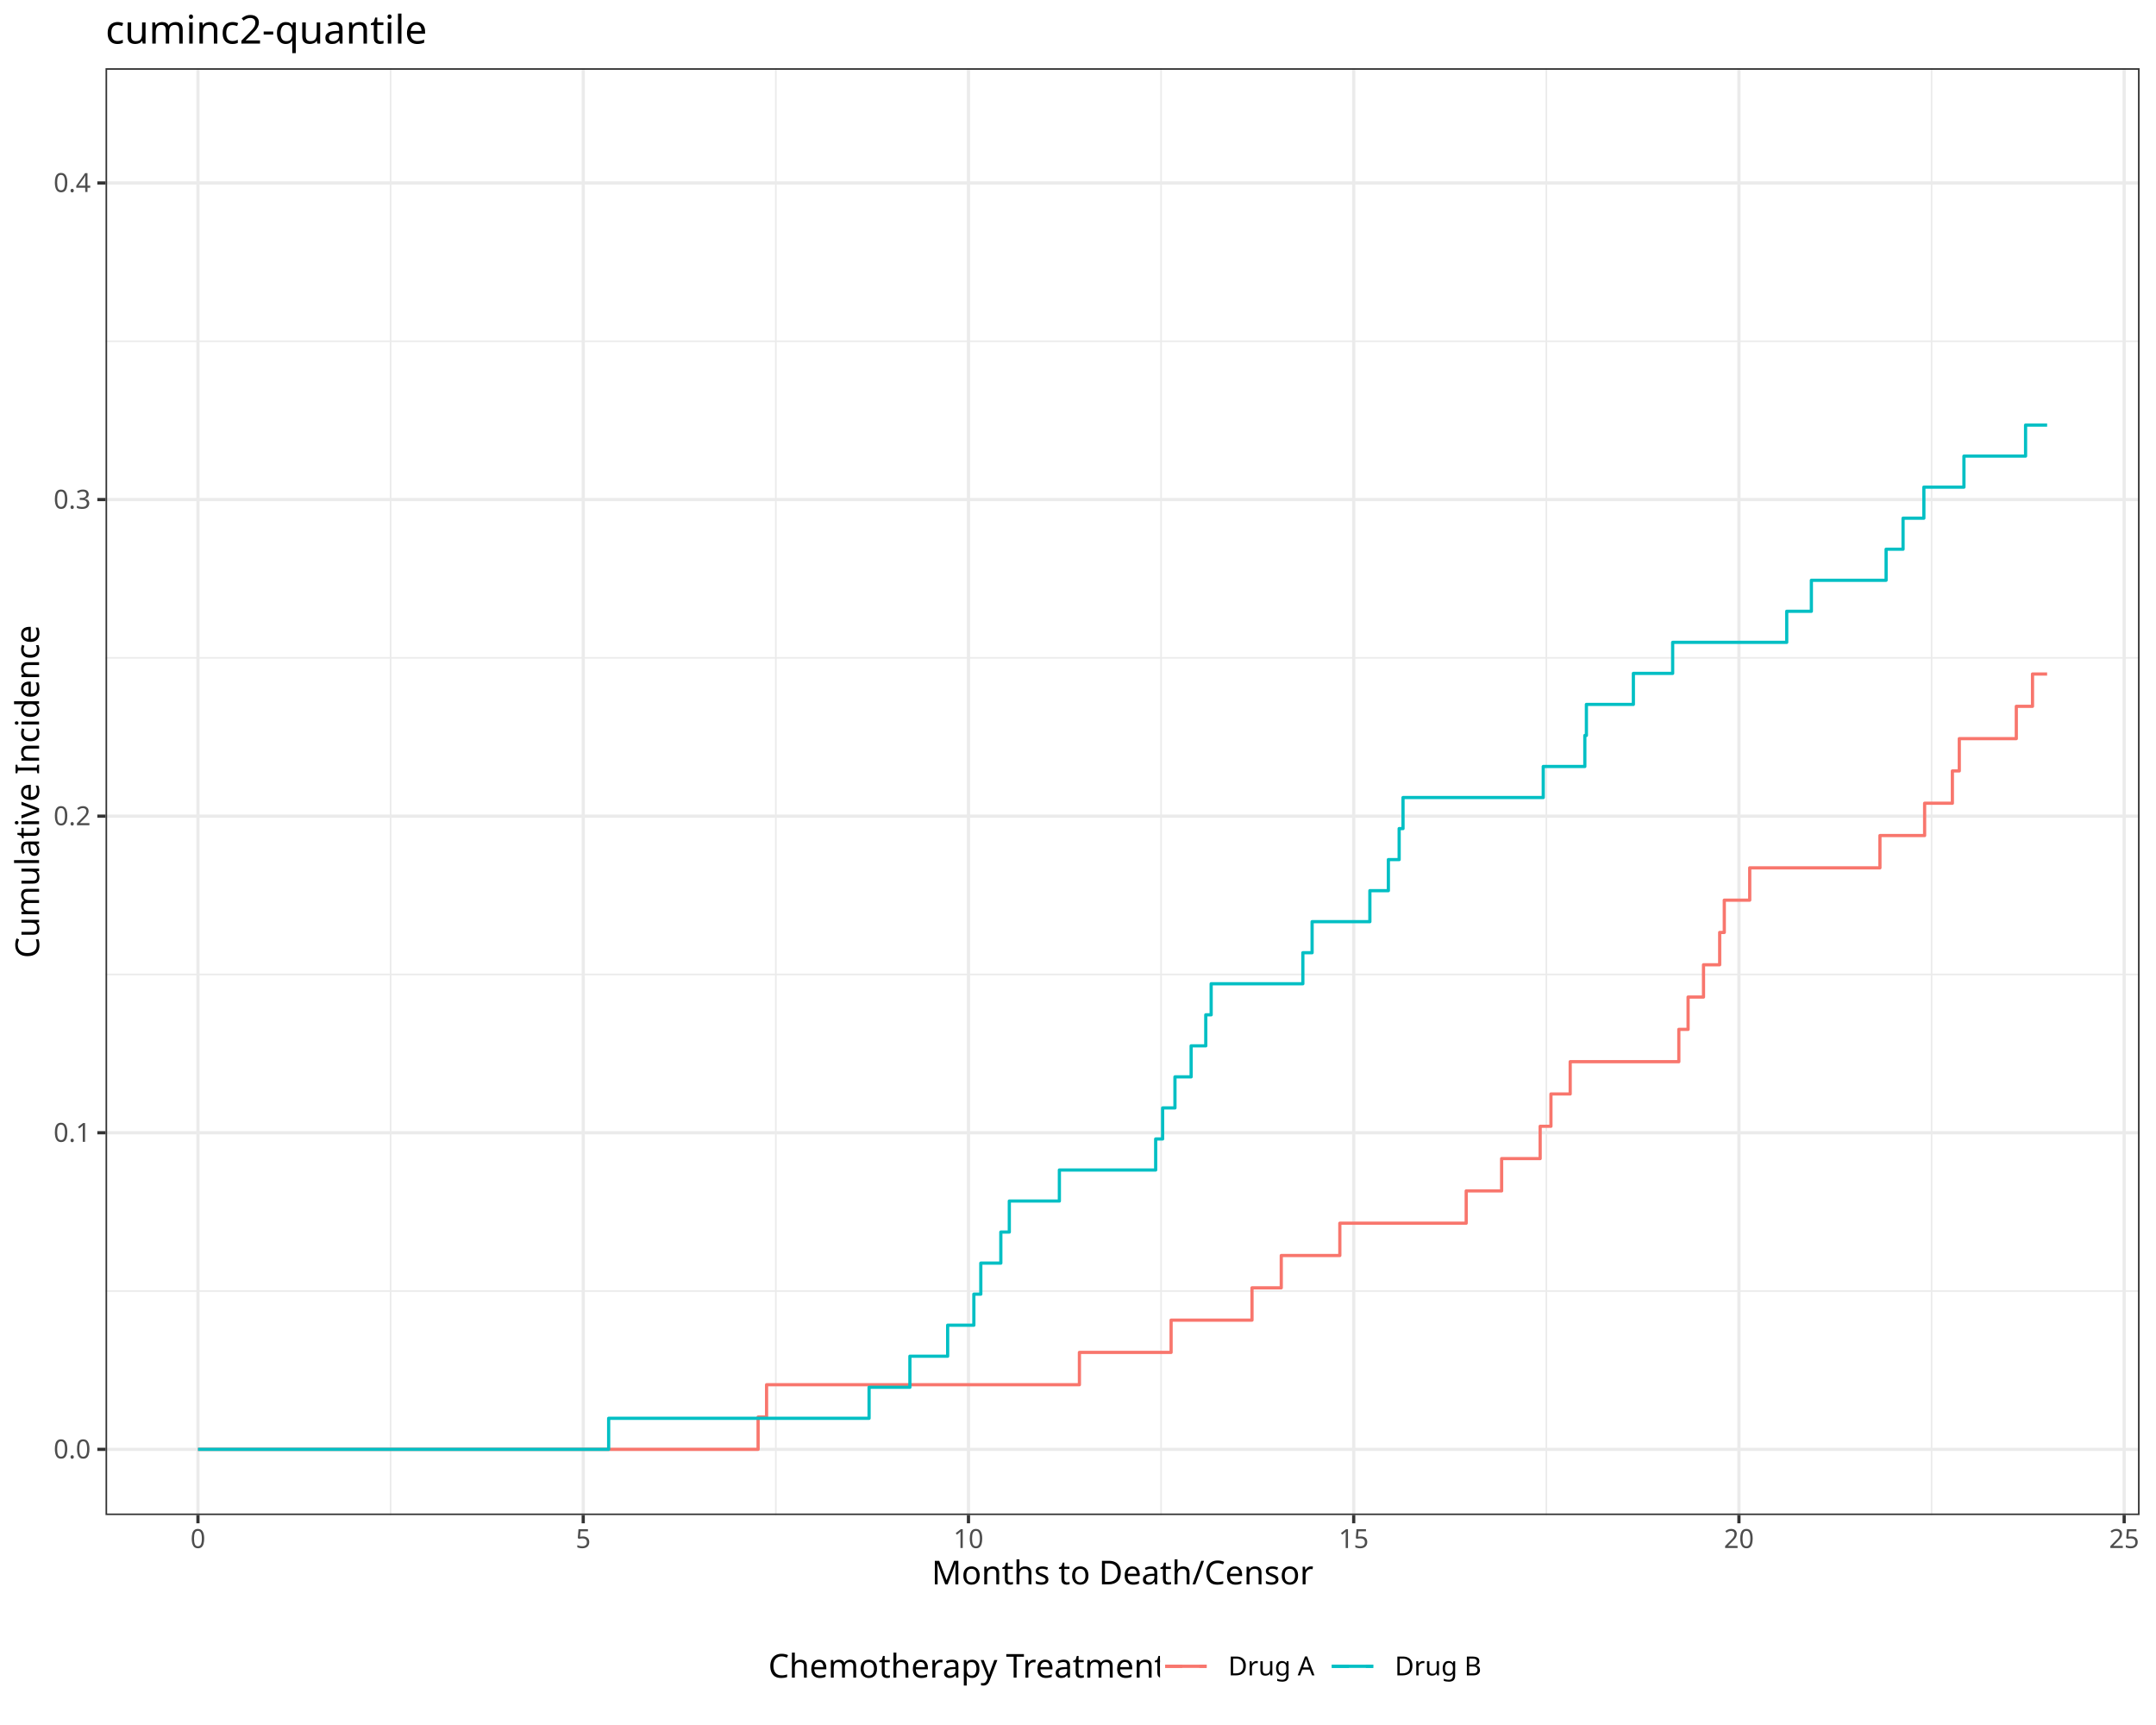
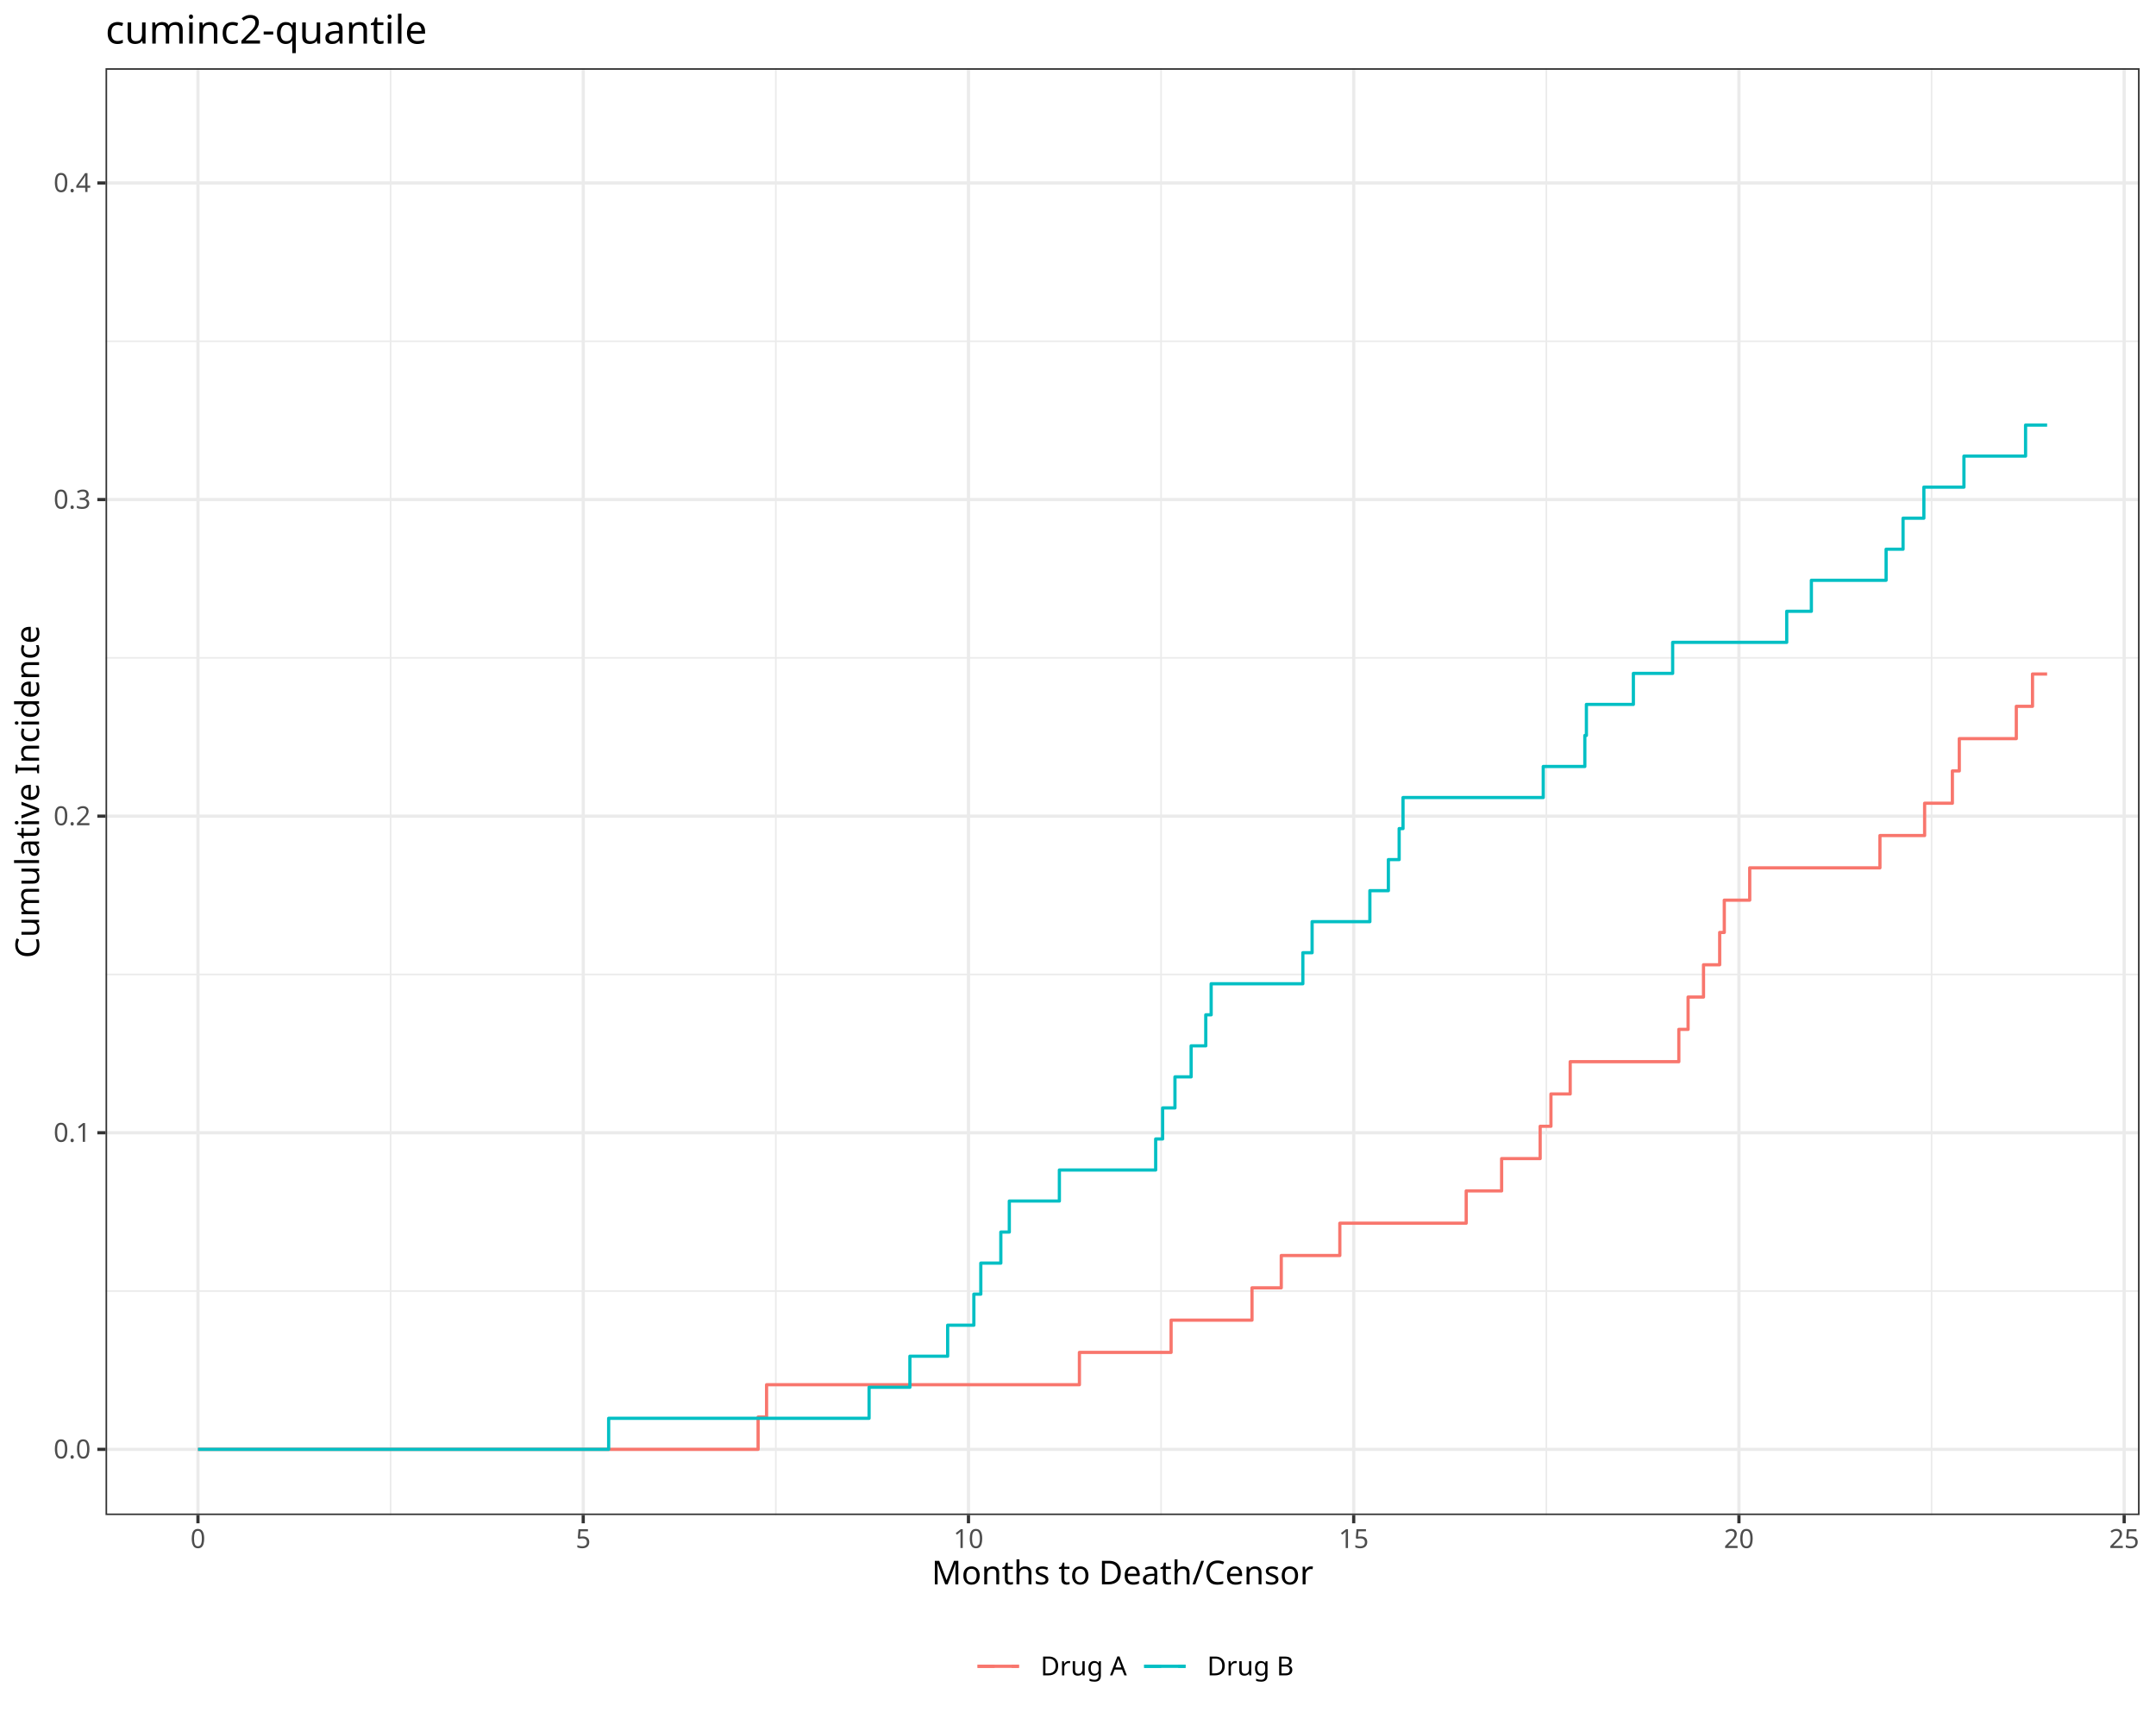
<svg xmlns="http://www.w3.org/2000/svg" class="svglite" data-engine-version="2.0" width="720.00pt" height="576.00pt" viewBox="0 0 720.00 576.00">
  <defs>
    <style type="text/css">
    .svglite line, .svglite polyline, .svglite polygon, .svglite path, .svglite rect, .svglite circle {
      fill: none;
      stroke: #000000;
      stroke-linecap: round;
      stroke-linejoin: round;
      stroke-miterlimit: 10.00;
    }
  </style>
  </defs>
  <rect width="100%" height="100%" style="stroke: none; fill: #FFFFFF;" />
  <defs>
    <clipPath id="cpMC4wMHw3MjAuMDB8MC4wMHw1NzYuMDA=">
      <rect x="0.00" y="0.00" width="720.00" height="576.00" />
    </clipPath>
  </defs>
  <g clip-path="url(#cpMC4wMHw3MjAuMDB8MC4wMHw1NzYuMDA=)">
    <rect x="0.00" y="0.00" width="720.00" height="576.00" style="stroke-width: 1.07; stroke: #FFFFFF; fill: #FFFFFF;" />
  </g>
  <defs>
    <clipPath id="cpMzUuMjR8NzE0LjUyfDIyLjc4fDUwNS45MQ==">
      <rect x="35.24" y="22.78" width="679.28" height="483.13" />
    </clipPath>
  </defs>
  <g clip-path="url(#cpMzUuMjR8NzE0LjUyfDIyLjc4fDUwNS45MQ==)">
    <rect x="35.24" y="22.78" width="679.28" height="483.13" style="stroke-width: 1.07; stroke: none; fill: #FFFFFF;" />
    <polyline points="35.24,431.10 714.52,431.10 " style="stroke-width: 0.53; stroke: #EBEBEB; stroke-linecap: butt;" />
    <polyline points="35.24,325.38 714.52,325.38 " style="stroke-width: 0.53; stroke: #EBEBEB; stroke-linecap: butt;" />
    <polyline points="35.24,219.67 714.52,219.67 " style="stroke-width: 0.53; stroke: #EBEBEB; stroke-linecap: butt;" />
    <polyline points="35.24,113.95 714.52,113.95 " style="stroke-width: 0.53; stroke: #EBEBEB; stroke-linecap: butt;" />
    <polyline points="130.44,505.91 130.44,22.78 " style="stroke-width: 0.53; stroke: #EBEBEB; stroke-linecap: butt;" />
    <polyline points="259.09,505.91 259.09,22.78 " style="stroke-width: 0.53; stroke: #EBEBEB; stroke-linecap: butt;" />
    <polyline points="387.74,505.91 387.74,22.78 " style="stroke-width: 0.53; stroke: #EBEBEB; stroke-linecap: butt;" />
    <polyline points="516.40,505.91 516.40,22.78 " style="stroke-width: 0.53; stroke: #EBEBEB; stroke-linecap: butt;" />
    <polyline points="645.05,505.91 645.05,22.78 " style="stroke-width: 0.53; stroke: #EBEBEB; stroke-linecap: butt;" />
    <polyline points="35.24,483.95 714.52,483.95 " style="stroke-width: 1.07; stroke: #EBEBEB; stroke-linecap: butt;" />
    <polyline points="35.24,378.24 714.52,378.24 " style="stroke-width: 1.07; stroke: #EBEBEB; stroke-linecap: butt;" />
    <polyline points="35.24,272.52 714.52,272.52 " style="stroke-width: 1.07; stroke: #EBEBEB; stroke-linecap: butt;" />
    <polyline points="35.24,166.81 714.52,166.81 " style="stroke-width: 1.07; stroke: #EBEBEB; stroke-linecap: butt;" />
    <polyline points="35.24,61.10 714.52,61.10 " style="stroke-width: 1.07; stroke: #EBEBEB; stroke-linecap: butt;" />
    <polyline points="66.11,505.91 66.11,22.78 " style="stroke-width: 1.07; stroke: #EBEBEB; stroke-linecap: butt;" />
    <polyline points="194.77,505.91 194.77,22.78 " style="stroke-width: 1.07; stroke: #EBEBEB; stroke-linecap: butt;" />
    <polyline points="323.42,505.91 323.42,22.78 " style="stroke-width: 1.07; stroke: #EBEBEB; stroke-linecap: butt;" />
    <polyline points="452.07,505.91 452.07,22.78 " style="stroke-width: 1.07; stroke: #EBEBEB; stroke-linecap: butt;" />
    <polyline points="580.72,505.91 580.72,22.78 " style="stroke-width: 1.07; stroke: #EBEBEB; stroke-linecap: butt;" />
    <polyline points="709.37,505.91 709.37,22.78 " style="stroke-width: 1.07; stroke: #EBEBEB; stroke-linecap: butt;" />
    <polyline points="66.11,483.95 156.94,483.95 156.94,483.95 253.17,483.95 253.17,473.17 256.00,473.17 256.00,462.38 281.48,462.38 281.48,462.38 326.51,462.38 326.51,462.38 331.91,462.38 331.91,462.38 336.54,462.38 336.54,462.38 360.47,462.38 360.47,451.59 368.70,451.59 368.70,451.59 377.45,451.59 377.45,451.59 388.52,451.59 388.52,451.59 391.09,451.59 391.09,440.81 418.11,440.81 418.11,430.02 427.88,430.02 427.88,419.23 447.44,419.23 447.44,408.44 466.22,408.44 466.22,408.44 468.80,408.44 468.80,408.44 479.60,408.44 479.60,408.44 481.92,408.44 481.92,408.44 488.87,408.44 488.87,408.44 489.12,408.44 489.12,408.44 489.64,408.44 489.64,397.66 501.47,397.66 501.47,386.87 514.34,386.87 514.34,376.08 514.60,376.08 514.60,376.08 517.94,376.08 517.94,365.29 520.00,365.29 520.00,365.29 524.37,365.29 524.37,354.51 536.72,354.51 536.72,354.51 538.78,354.51 538.78,354.51 540.33,354.51 540.33,354.51 560.65,354.51 560.65,343.72 563.74,343.72 563.74,332.93 568.89,332.93 568.89,322.15 574.29,322.15 574.29,311.36 575.83,311.36 575.83,300.57 584.32,300.57 584.32,289.78 601.56,289.78 601.56,289.78 603.88,289.78 603.88,289.78 611.34,289.78 611.34,289.78 614.94,289.78 614.94,289.78 621.89,289.78 621.89,289.78 627.81,289.78 627.81,279.00 642.73,279.00 642.73,268.21 652.00,268.21 652.00,257.42 654.31,257.42 654.31,246.64 668.46,246.64 668.46,246.64 673.35,246.64 673.35,235.85 678.76,235.85 678.76,225.06 680.81,225.06 680.81,225.06 683.64,225.06 683.64,225.06 " style="stroke-width: 1.07; stroke: #F8766D; stroke-linecap: butt;" />
    <polyline points="66.11,483.95 203.26,483.95 203.26,473.59 228.73,473.59 228.73,473.59 290.23,473.59 290.23,463.23 303.86,463.23 303.86,452.86 316.47,452.86 316.47,442.50 321.36,442.50 321.36,442.50 322.65,442.50 322.65,442.50 323.93,442.50 323.93,442.50 325.22,442.50 325.22,432.13 327.54,432.13 327.54,421.77 334.23,421.77 334.23,411.40 337.06,411.40 337.06,401.04 337.57,401.04 337.57,401.04 353.78,401.04 353.78,390.68 379.77,390.68 379.77,390.68 380.28,390.68 380.28,390.68 385.94,390.68 385.94,380.31 388.26,380.31 388.26,369.95 392.38,369.95 392.38,359.58 397.78,359.58 397.78,349.22 400.61,349.22 400.61,349.22 402.67,349.22 402.67,338.86 404.47,338.86 404.47,328.49 435.09,328.49 435.09,318.13 438.18,318.13 438.18,307.76 440.23,307.76 440.23,307.76 443.06,307.76 443.06,307.76 454.64,307.76 454.64,307.76 457.47,307.76 457.47,297.40 463.65,297.40 463.65,287.03 467.25,287.03 467.25,276.67 468.54,276.67 468.54,266.31 471.88,266.31 471.88,266.31 483.72,266.31 483.72,266.31 489.89,266.31 489.89,266.31 492.47,266.31 492.47,266.31 495.04,266.31 495.04,266.31 515.11,266.31 515.11,266.31 515.37,266.31 515.37,255.94 523.34,255.94 523.34,255.94 529.26,255.94 529.26,245.58 529.78,245.58 529.78,235.21 535.18,235.21 535.18,235.21 545.47,235.21 545.47,224.85 558.59,224.85 558.59,214.49 563.74,214.49 563.74,214.49 580.21,214.49 580.21,214.49 589.21,214.49 589.21,214.49 589.73,214.49 589.73,214.49 596.68,214.49 596.68,204.12 604.91,204.12 604.91,193.76 619.06,193.76 619.06,193.76 629.87,193.76 629.87,183.39 635.53,183.39 635.53,173.03 642.48,173.03 642.48,162.66 649.68,162.66 649.68,162.66 655.86,162.66 655.86,152.30 663.83,152.30 663.83,152.30 676.44,152.30 676.44,141.94 680.56,141.94 680.56,141.94 683.64,141.94 683.64,141.94 " style="stroke-width: 1.07; stroke: #00BFC4; stroke-linecap: butt;" />
    <rect x="35.24" y="22.78" width="679.28" height="483.13" style="stroke-width: 1.07; stroke: #333333;" />
  </g>
  <g clip-path="url(#cpMC4wMHw3MjAuMDB8MC4wMHw1NzYuMDA=)">
    <text x="30.31" y="486.98" text-anchor="end" style="font-size: 8.80px; fill: #4D4D4D; font-family: sans;" textLength="12.23px" lengthAdjust="spacingAndGlyphs">0.0</text>
    <text x="30.31" y="381.27" text-anchor="end" style="font-size: 8.80px; fill: #4D4D4D; font-family: sans;" textLength="12.23px" lengthAdjust="spacingAndGlyphs">0.1</text>
    <text x="30.31" y="275.55" text-anchor="end" style="font-size: 8.80px; fill: #4D4D4D; font-family: sans;" textLength="12.23px" lengthAdjust="spacingAndGlyphs">0.2</text>
    <text x="30.31" y="169.84" text-anchor="end" style="font-size: 8.80px; fill: #4D4D4D; font-family: sans;" textLength="12.23px" lengthAdjust="spacingAndGlyphs">0.3</text>
    <text x="30.31" y="64.12" text-anchor="end" style="font-size: 8.80px; fill: #4D4D4D; font-family: sans;" textLength="12.23px" lengthAdjust="spacingAndGlyphs">0.4</text>
    <polyline points="32.50,483.95 35.24,483.95 " style="stroke-width: 1.07; stroke: #333333; stroke-linecap: butt;" />
    <polyline points="32.50,378.24 35.24,378.24 " style="stroke-width: 1.07; stroke: #333333; stroke-linecap: butt;" />
    <polyline points="32.50,272.52 35.24,272.52 " style="stroke-width: 1.07; stroke: #333333; stroke-linecap: butt;" />
    <polyline points="32.50,166.81 35.24,166.81 " style="stroke-width: 1.07; stroke: #333333; stroke-linecap: butt;" />
    <polyline points="32.50,61.10 35.24,61.10 " style="stroke-width: 1.07; stroke: #333333; stroke-linecap: butt;" />
    <polyline points="66.11,508.65 66.11,505.91 " style="stroke-width: 1.07; stroke: #333333; stroke-linecap: butt;" />
    <polyline points="194.77,508.65 194.77,505.91 " style="stroke-width: 1.07; stroke: #333333; stroke-linecap: butt;" />
    <polyline points="323.42,508.65 323.42,505.91 " style="stroke-width: 1.07; stroke: #333333; stroke-linecap: butt;" />
    <polyline points="452.07,508.65 452.07,505.91 " style="stroke-width: 1.07; stroke: #333333; stroke-linecap: butt;" />
    <polyline points="580.72,508.65 580.72,505.91 " style="stroke-width: 1.07; stroke: #333333; stroke-linecap: butt;" />
    <polyline points="709.37,508.65 709.37,505.91 " style="stroke-width: 1.07; stroke: #333333; stroke-linecap: butt;" />
    <text x="66.11" y="516.90" text-anchor="middle" style="font-size: 8.80px; fill: #4D4D4D; font-family: sans;" textLength="4.89px" lengthAdjust="spacingAndGlyphs">0</text>
    <text x="194.77" y="516.90" text-anchor="middle" style="font-size: 8.80px; fill: #4D4D4D; font-family: sans;" textLength="4.89px" lengthAdjust="spacingAndGlyphs">5</text>
    <text x="323.42" y="516.90" text-anchor="middle" style="font-size: 8.80px; fill: #4D4D4D; font-family: sans;" textLength="9.79px" lengthAdjust="spacingAndGlyphs">10</text>
    <text x="452.07" y="516.90" text-anchor="middle" style="font-size: 8.80px; fill: #4D4D4D; font-family: sans;" textLength="9.79px" lengthAdjust="spacingAndGlyphs">15</text>
    <text x="580.72" y="516.90" text-anchor="middle" style="font-size: 8.80px; fill: #4D4D4D; font-family: sans;" textLength="9.79px" lengthAdjust="spacingAndGlyphs">20</text>
    <text x="709.37" y="516.90" text-anchor="middle" style="font-size: 8.80px; fill: #4D4D4D; font-family: sans;" textLength="9.79px" lengthAdjust="spacingAndGlyphs">25</text>
    <text x="374.88" y="529.04" text-anchor="middle" style="font-size: 11.00px; font-family: sans;" textLength="119.25px" lengthAdjust="spacingAndGlyphs">Months to Death/Censor</text>
    <text transform="translate(13.05,264.35) rotate(-90)" text-anchor="middle" style="font-size: 11.00px; font-family: sans;" textLength="105.18px" lengthAdjust="spacingAndGlyphs">Cumulative Incidence</text>
-     <rect x="251.09" y="542.28" width="247.58" height="28.24" style="stroke-width: 1.07; stroke: none; fill: #FFFFFF;" />
-     <text x="256.57" y="560.19" style="font-size: 11.00px; font-family: sans;" textLength="125.35px" lengthAdjust="spacingAndGlyphs">Chemotherapy Treatment</text>
-     <rect x="387.40" y="547.76" width="17.28" height="17.28" style="stroke-width: 1.07; stroke: none; fill: #FFFFFF;" />
-     <line x1="389.13" y1="556.40" x2="402.96" y2="556.40" style="stroke-width: 1.07; stroke: #F8766D; stroke-linecap: butt;" />
-     <line x1="389.13" y1="556.40" x2="402.96" y2="556.40" style="stroke-width: 1.07; stroke: #F8766D; stroke-dasharray: 5.69,5.69; stroke-linecap: butt;" />
-     <rect x="443.04" y="547.76" width="17.28" height="17.28" style="stroke-width: 1.07; stroke: none; fill: #FFFFFF;" />
-     <line x1="444.76" y1="556.40" x2="458.59" y2="556.40" style="stroke-width: 1.07; stroke: #00BFC4; stroke-linecap: butt;" />
-     <line x1="444.76" y1="556.40" x2="458.59" y2="556.40" style="stroke-width: 1.07; stroke: #00BFC4; stroke-dasharray: 5.69,5.69; stroke-linecap: butt;" />
-     <text x="410.16" y="559.43" style="font-size: 8.80px; font-family: sans;" textLength="27.39px" lengthAdjust="spacingAndGlyphs">Drug A</text>
-     <text x="465.80" y="559.43" style="font-size: 8.80px; font-family: sans;" textLength="27.39px" lengthAdjust="spacingAndGlyphs">Drug B</text>
+     <rect x="313.77" y="542.28" width="122.22" height="28.24" style="stroke-width: 1.07; stroke: none; fill: #FFFFFF;" />
+     <rect x="324.73" y="547.76" width="17.28" height="17.28" style="stroke-width: 1.07; stroke: none; fill: #FFFFFF;" />
+     <line x1="326.46" y1="556.40" x2="340.28" y2="556.40" style="stroke-width: 1.07; stroke: #F8766D; stroke-linecap: butt;" />
+     <line x1="326.46" y1="556.40" x2="340.28" y2="556.40" style="stroke-width: 1.07; stroke: #F8766D; stroke-dasharray: 5.69,5.69; stroke-linecap: butt;" />
+     <rect x="380.36" y="547.76" width="17.28" height="17.28" style="stroke-width: 1.07; stroke: none; fill: #FFFFFF;" />
+     <line x1="382.09" y1="556.40" x2="395.91" y2="556.40" style="stroke-width: 1.07; stroke: #00BFC4; stroke-linecap: butt;" />
+     <line x1="382.09" y1="556.40" x2="395.91" y2="556.40" style="stroke-width: 1.07; stroke: #00BFC4; stroke-dasharray: 5.69,5.69; stroke-linecap: butt;" />
+     <text x="347.49" y="559.43" style="font-size: 8.80px; font-family: sans;" textLength="27.39px" lengthAdjust="spacingAndGlyphs">Drug A</text>
+     <text x="403.12" y="559.43" style="font-size: 8.80px; font-family: sans;" textLength="27.39px" lengthAdjust="spacingAndGlyphs">Drug B</text>
    <text x="35.24" y="14.56" style="font-size: 13.20px; font-family: sans;" textLength="99.80px" lengthAdjust="spacingAndGlyphs">cuminc2-quantile</text>
  </g>
</svg>
